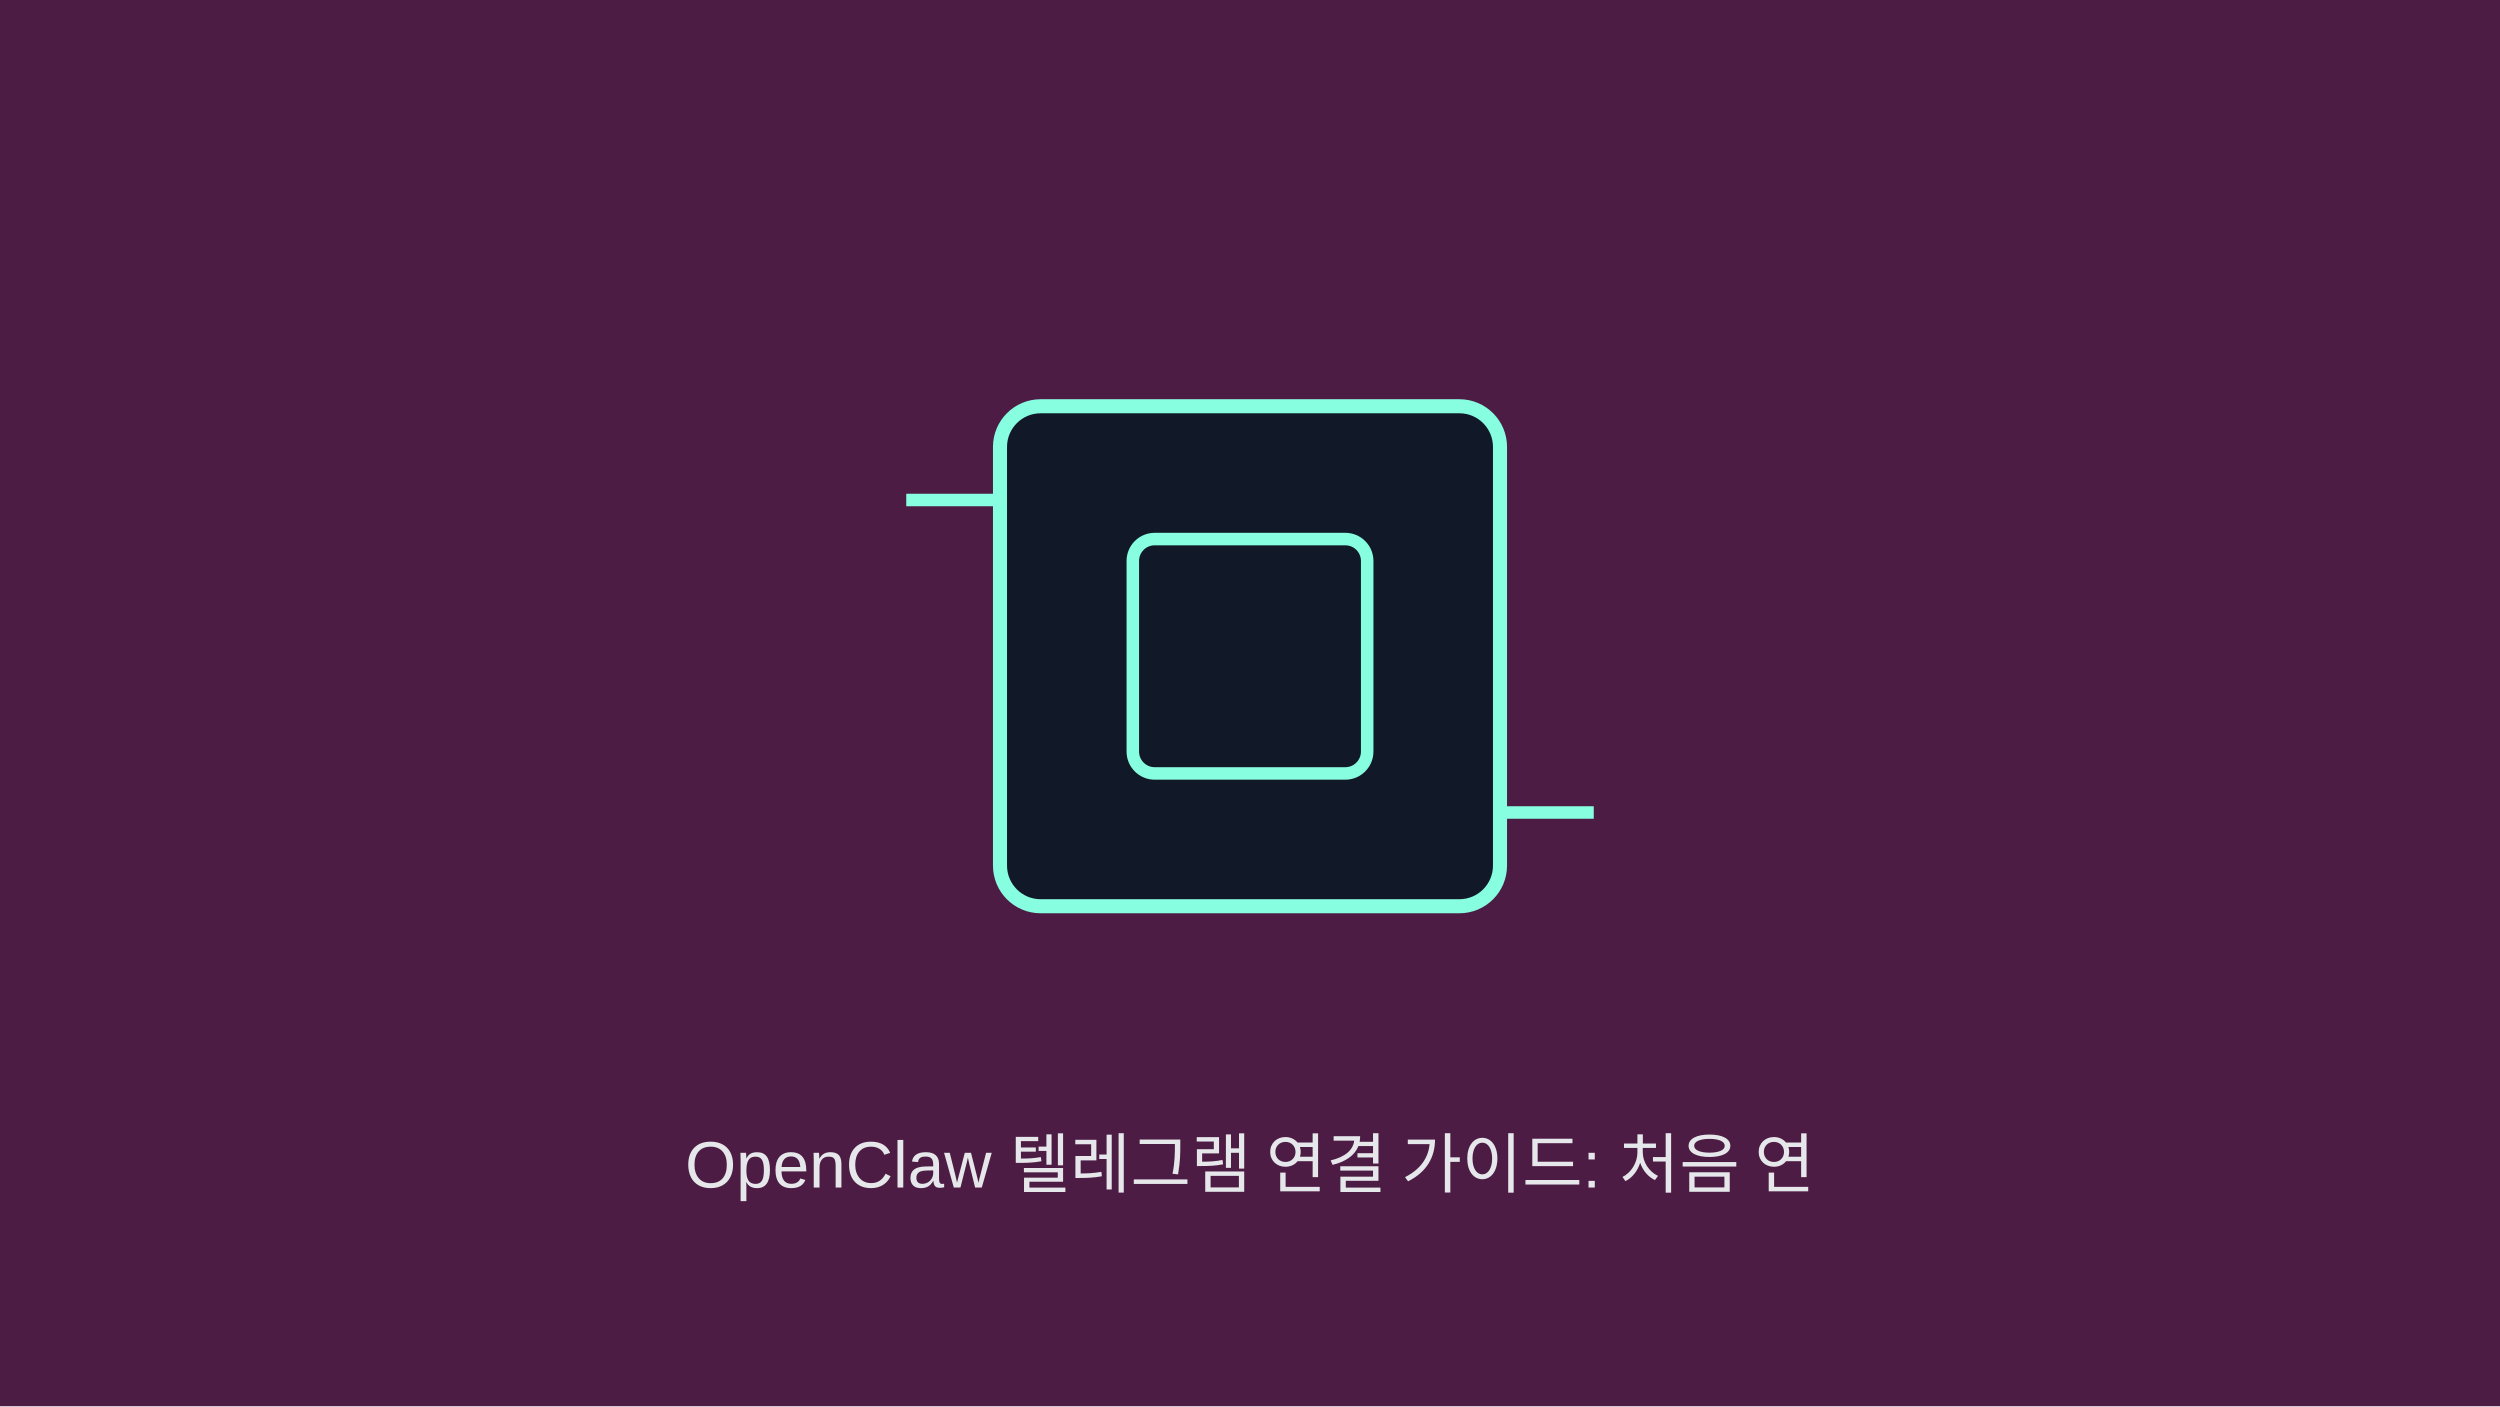
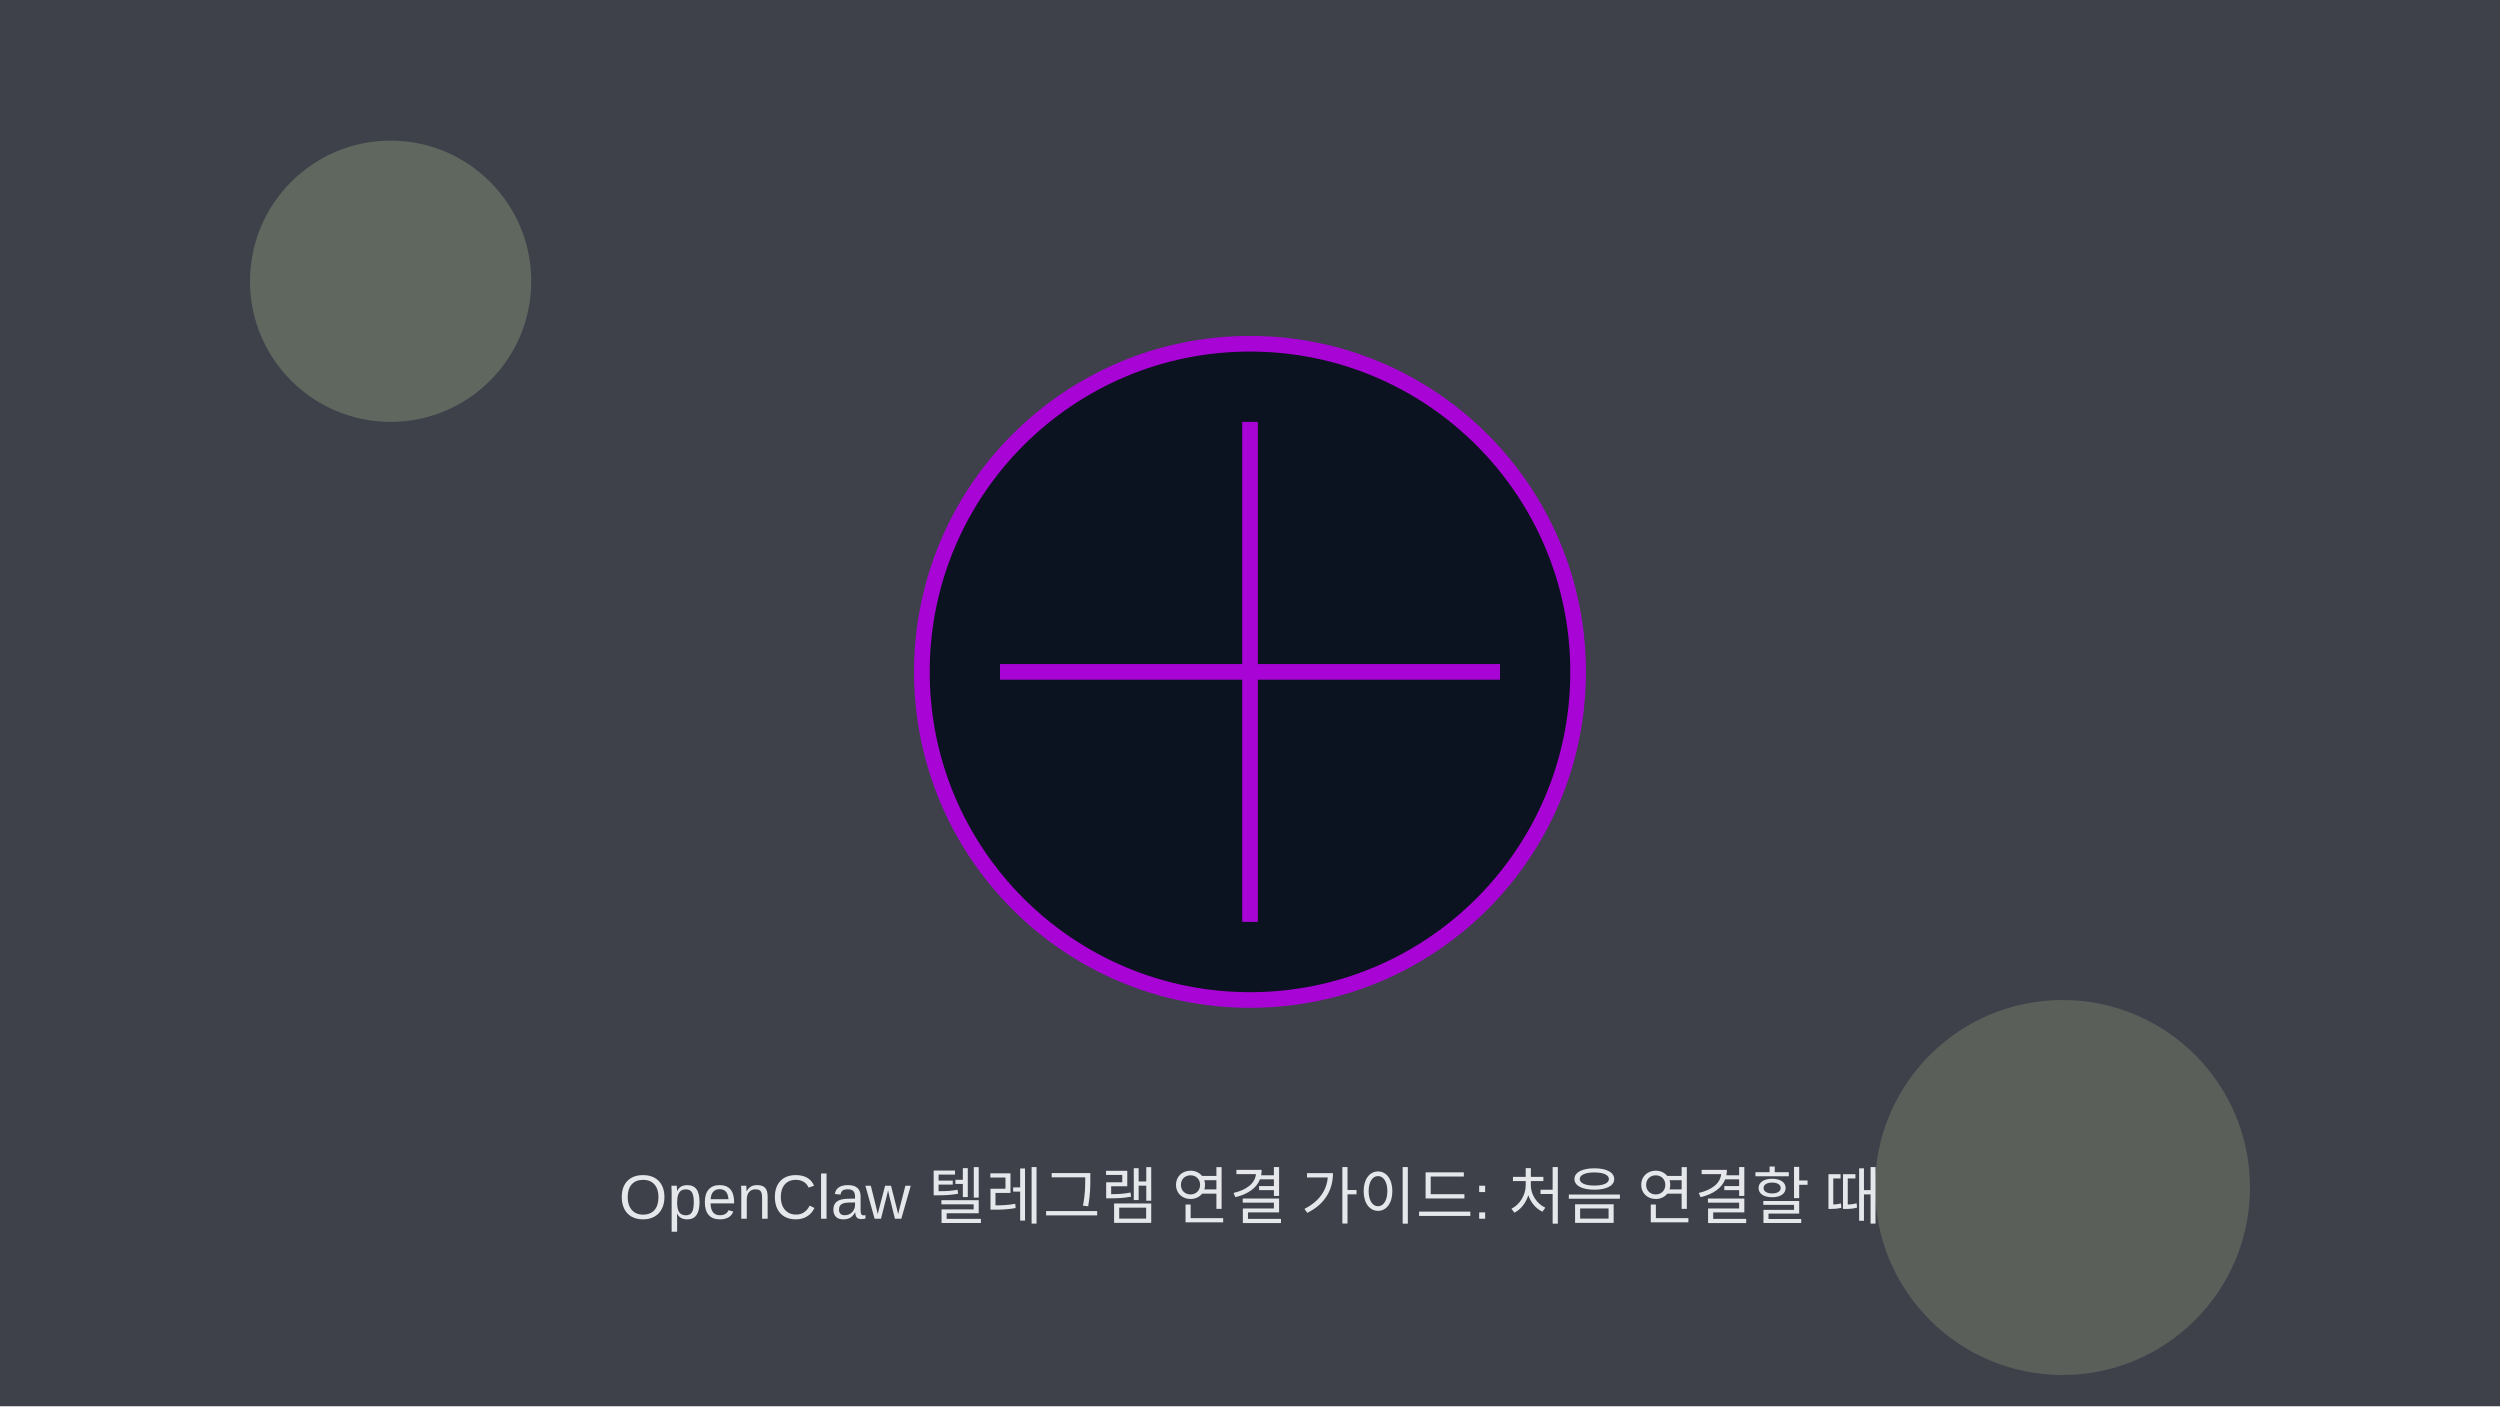
<svg xmlns="http://www.w3.org/2000/svg" width="1600" height="900" viewBox="0 0 1600 900">
-   <rect width="1600" height="900" fill="#4d1c44" />
-   <rect x="640" y="260" width="320" height="320" rx="26" fill="#111827" stroke="#88fee1" stroke-width="9" />
-   <rect x="725" y="345" width="150" height="150" rx="14" fill="none" stroke="#88fee1" stroke-width="8" />
-   <line x1="640" y1="320" x2="580" y2="320" stroke="#88fee1" stroke-width="8" />
-   <line x1="960" y1="520" x2="1020" y2="520" stroke="#88fee1" stroke-width="8" />
-   <text x="800" y="760" font-size="42" fill="#e5e7eb" text-anchor="middle" font-family="Arial, sans-serif">OpenClaw 텔레그램 연결 가이드: 처음 연</text>
+   <rect width="1600" height="900" fill="#3e404a" />
+   <circle cx="250" cy="180" r="90" fill="#c6dc9c" opacity="0.25" />
+   <circle cx="1320" cy="760" r="120" fill="#c6dc9c" opacity="0.2" />
+   <circle cx="800" cy="430" r="210" fill="#0b1220" stroke="#a904d6" stroke-width="10" />
+   <line x1="640" y1="430" x2="960" y2="430" stroke="#a904d6" stroke-width="10" />
+   <line x1="800" y1="270" x2="800" y2="590" stroke="#a904d6" stroke-width="10" />
+   <text x="800" y="780" font-size="40" fill="#e5e7eb" text-anchor="middle" font-family="Arial, sans-serif">OpenClaw 텔레그램 연결 가이드: 처음 연결할 때</text>
</svg>
